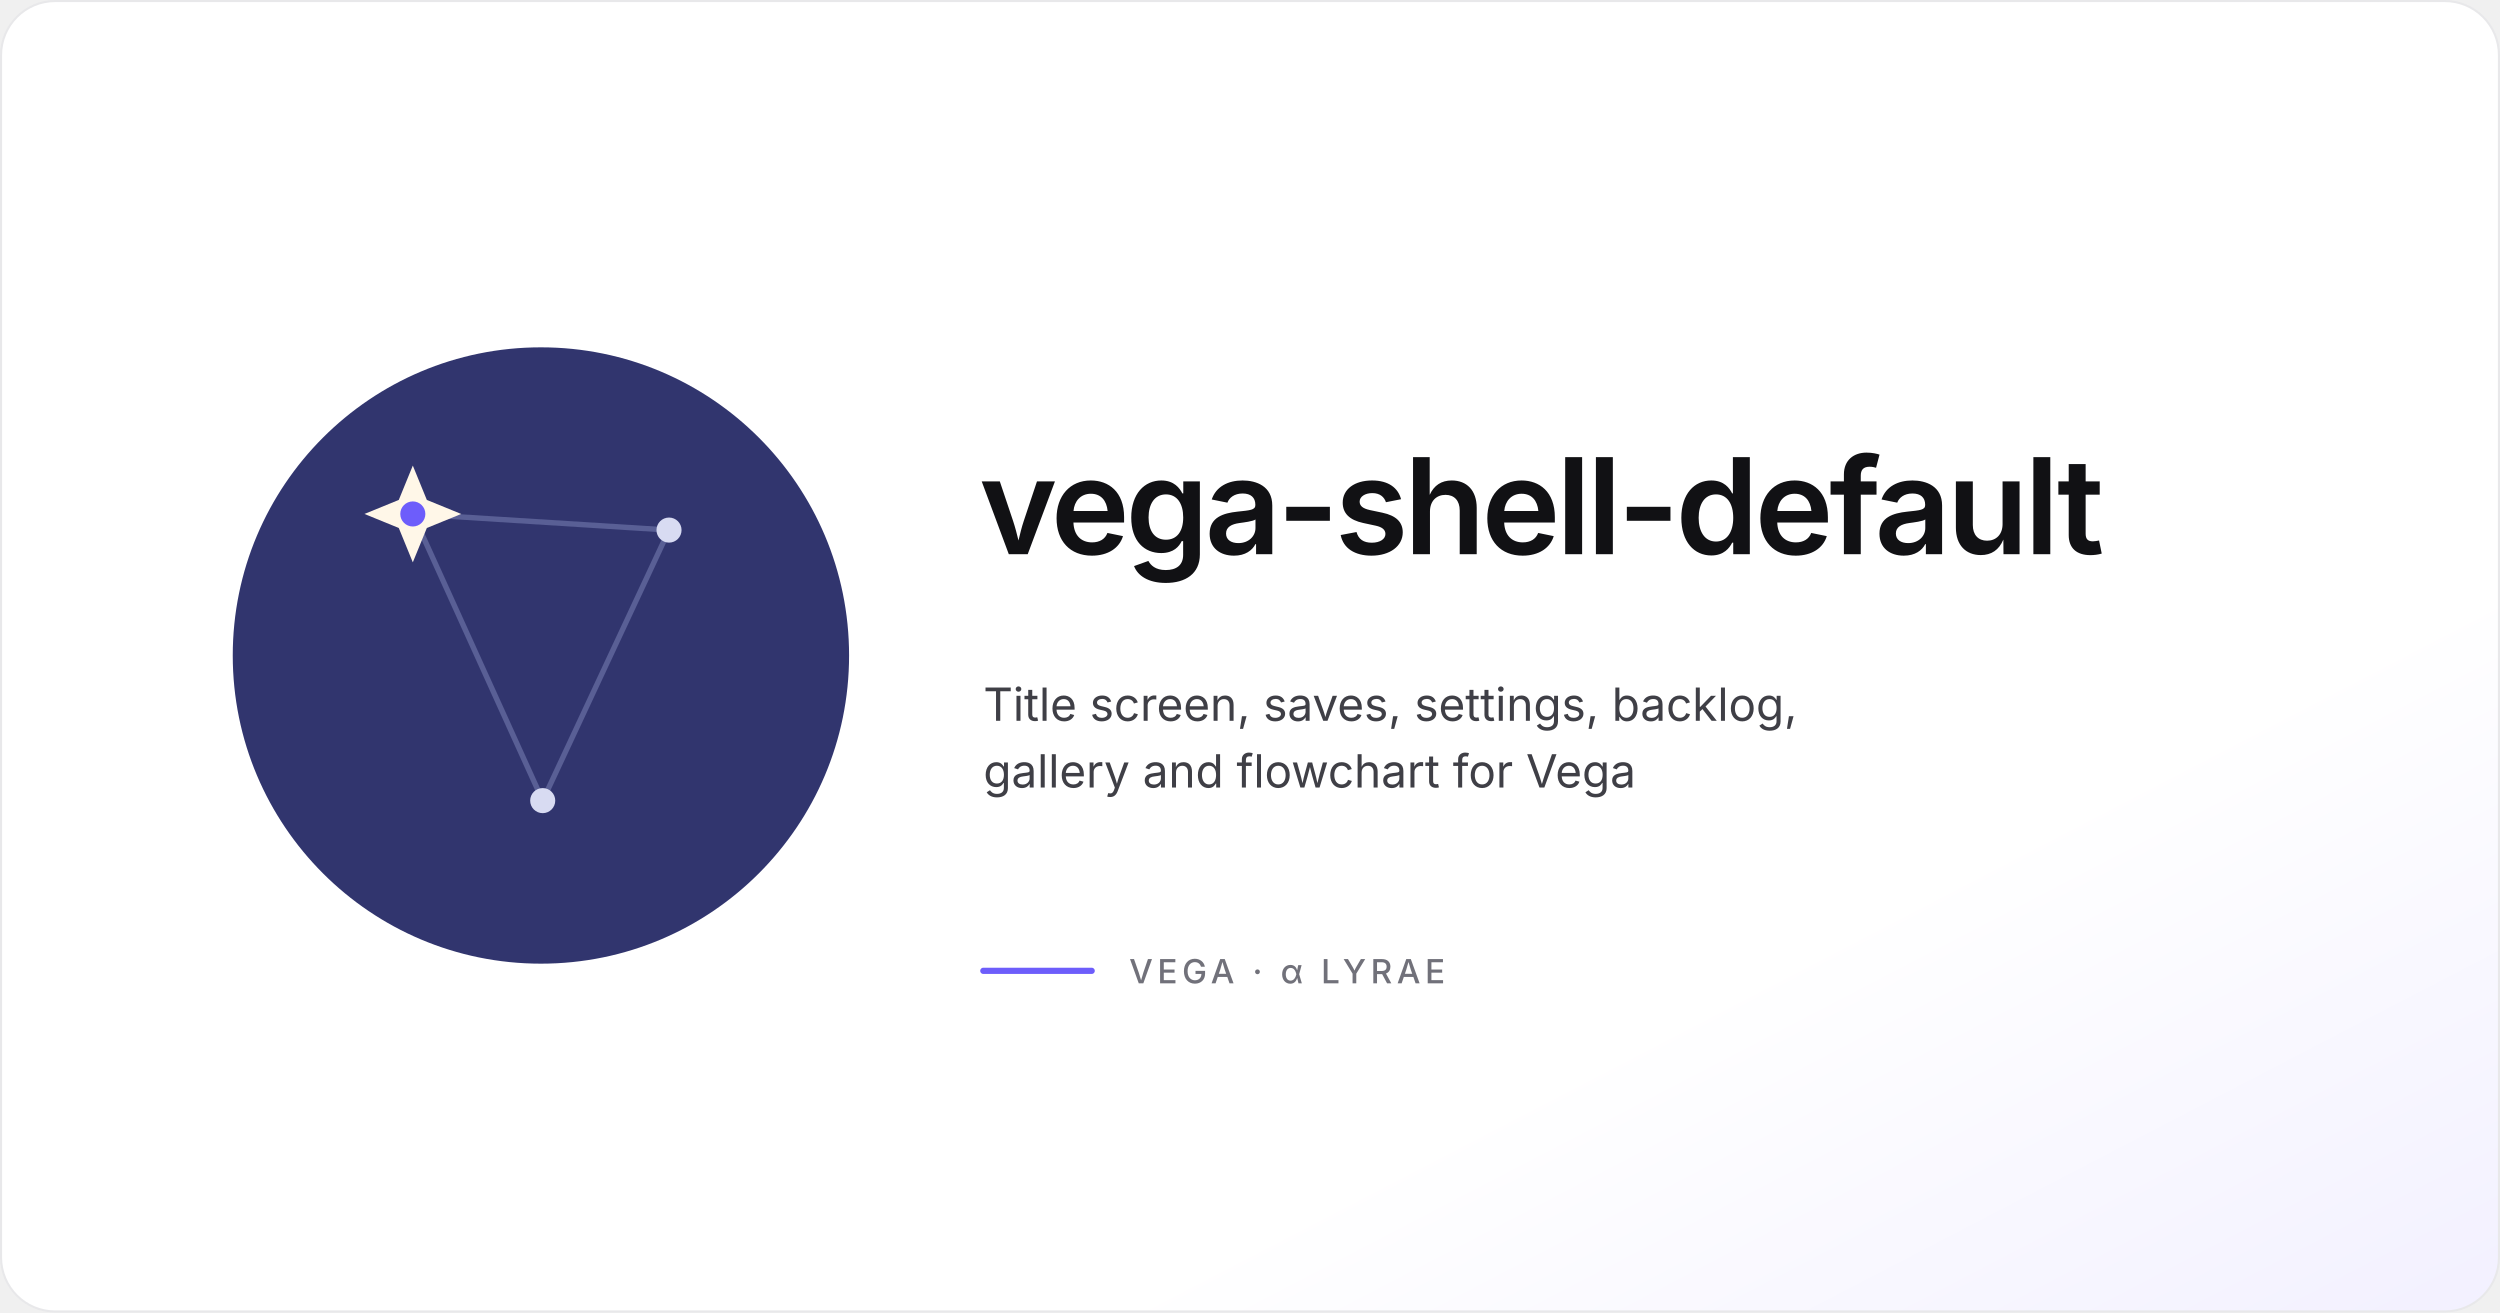
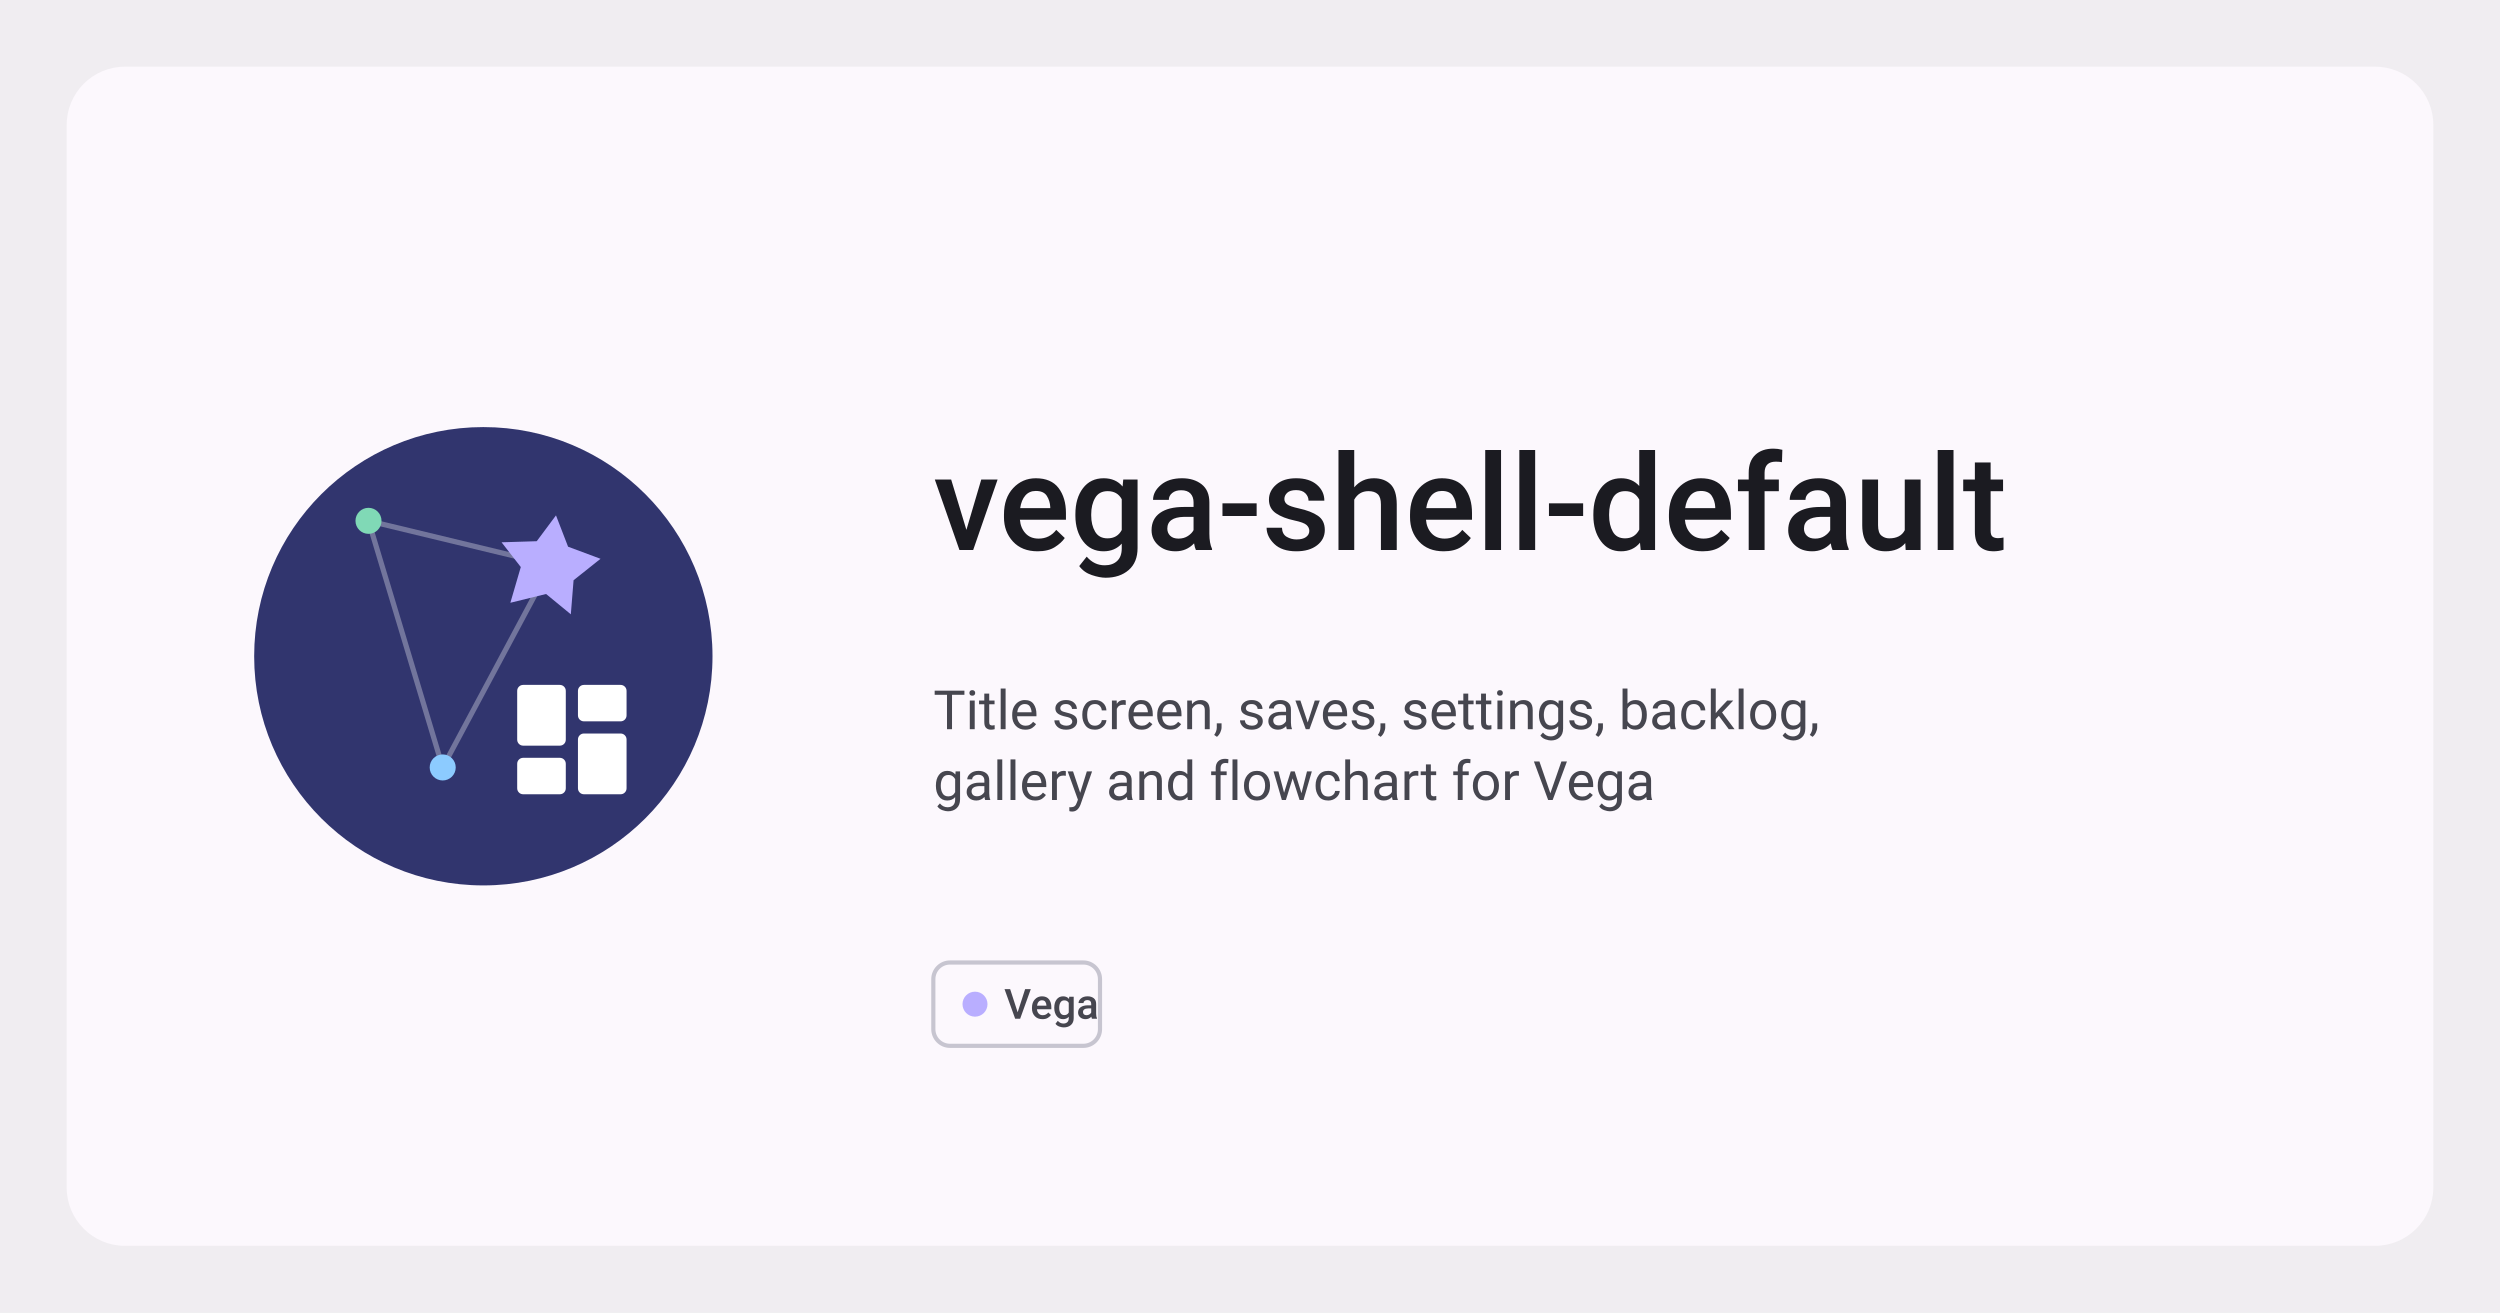
- <svg xmlns="http://www.w3.org/2000/svg" viewBox="0 0 1200 630" role="img" aria-label="vega-shell-default">
-   <defs>
-     <linearGradient id="background" x1="0" y1="0" x2="1" y2="1">
-       <stop offset="0" stop-color="#FFFFFF" />
-       <stop offset=".72" stop-color="#FFFFFF" />
-       <stop offset="1" stop-color="#F2F0FF" />
-     </linearGradient>
-   </defs>
-   <rect x=".5" y=".5" width="1199" height="629" rx="26" fill="url(#background)" stroke="#E8E8EA" />
-   <g transform="translate(110 165) scale(.43)">
-     <circle cx="348" cy="348" r="344" fill="#31356E" />
-     <path d="M350 510L205 190L491 208Z" fill="none" stroke="#9AA2D4" stroke-width="6" opacity=".38" />
-     <path d="M205 136L220.66 174.34L259 190L220.66 205.66L205 244L189.34 205.66L151 190L189.34 174.34Z" fill="#FFF7E8" />
-     <circle cx="205" cy="190" r="14" fill="#6D5DFB" />
-     <circle cx="491" cy="208" r="14" fill="#D8DBF2" />
-     <circle cx="350" cy="510" r="14" fill="#D8DBF2" />
+ <svg xmlns="http://www.w3.org/2000/svg" viewBox="0 0 1200 630" role="img" aria-label="vega-shell-default" font-family="Roboto, 'Noto Sans', sans-serif">
+   <rect width="1200" height="630" fill="#F0EDF1" />
+   <rect x="32" y="32" width="1136" height="566" rx="28" fill="#FCF8FD" />
+   <g transform="translate(112 195)">
+     <svg width="240" height="240" viewBox="0 0 192 192">
+       <circle cx="96" cy="96" r="88" fill="#31356E" />
+       <g stroke="#FFFFFF" stroke-opacity=".32" stroke-width="2" stroke-linecap="round">
+         <line x1="122.0" y1="60.9" x2="80.4" y2="138.7" />
+         <line x1="80.4" y1="138.7" x2="51.9" y2="44.0" />
+         <line x1="51.9" y1="44.0" x2="122.0" y2="60.9" />
+       </g>
+       <path transform="translate(88.22 -36.21) scale(0.21111)" d="M169 370L134 417L70 419L105 464L86 529L151 513L196 550L201 488L250 449L191 427Z" fill="#B9AEFF" />
+       <circle cx="80.4" cy="138.7" r="5" fill="#8CCBFF" />
+       <circle cx="51.9" cy="44.0" r="5" fill="#80D9B6" />
+       <g transform="translate(102.0 100.0) scale(2.3333)">
+         <path fill="#FFFFFF" d="M14 9q-.425 0-.712-.288T13 8V4q0-.425.288-.712T14 3h6q.425 0 .713.288T21 4v4q0 .425-.288.713T20 9zM4 13q-.425 0-.712-.288T3 12V4q0-.425.288-.712T4 3h6q.425 0 .713.288T11 4v8q0 .425-.288.713T10 13zm10 8q-.425 0-.712-.288T13 20v-8q0-.425.288-.712T14 11h6q.425 0 .713.288T21 12v8q0 .425-.288.713T20 21zM4 21q-.425 0-.712-.288T3 20v-4q0-.425.288-.712T4 15h6q.425 0 .713.288T11 16v4q0 .425-.288.713T10 21z" />
+       </g>
+     </svg>
  </g>
-   <g transform="translate(470 196)">
-     <text x="0" y="70" fill="#111114" font-family="Inter, Helvetica Neue, Arial, sans-serif" font-size="64" font-weight="600" letter-spacing="-2">vega-shell-default</text>
-     <text x="2" y="150" fill="#3F3F46" font-family="Inter, Helvetica Neue, Arial, sans-serif" font-size="22">Title screen, saves, settings, backlog,</text>
-     <text x="2" y="182" fill="#3F3F46" font-family="Inter, Helvetica Neue, Arial, sans-serif" font-size="22">gallery and flowchart for Vega</text>
-     <line x1="2" y1="270" x2="54" y2="270" stroke="#6D5DFB" stroke-width="3" stroke-linecap="round" />
-     <text x="72" y="276" fill="#71717A" font-family="Inter, Helvetica Neue, Arial, sans-serif" font-size="16" font-weight="500" letter-spacing="2.2">VEGA · α LYRAE</text>
+   <g transform="translate(448 200)">
+     <text x="0" y="64" fill="#1B1B21" font-size="64" font-weight="500">vega-shell-default</text>
+     <text x="0" y="150" fill="#46464F" font-size="26">Title screen, saves, settings, backlog,</text>
+     <text x="0" y="184" fill="#46464F" font-size="26">gallery and flowchart for Vega</text>
+     <g transform="translate(0 262)">
+       <rect width="80" height="40" rx="8" fill="none" stroke="#C7C5D0" stroke-width="2" />
+       <circle cx="20" cy="20" r="6" fill="#B9AEFF" />
+       <text x="34" y="27" fill="#46464F" font-size="20" font-weight="500">Vega</text>
+     </g>
  </g>
</svg>
